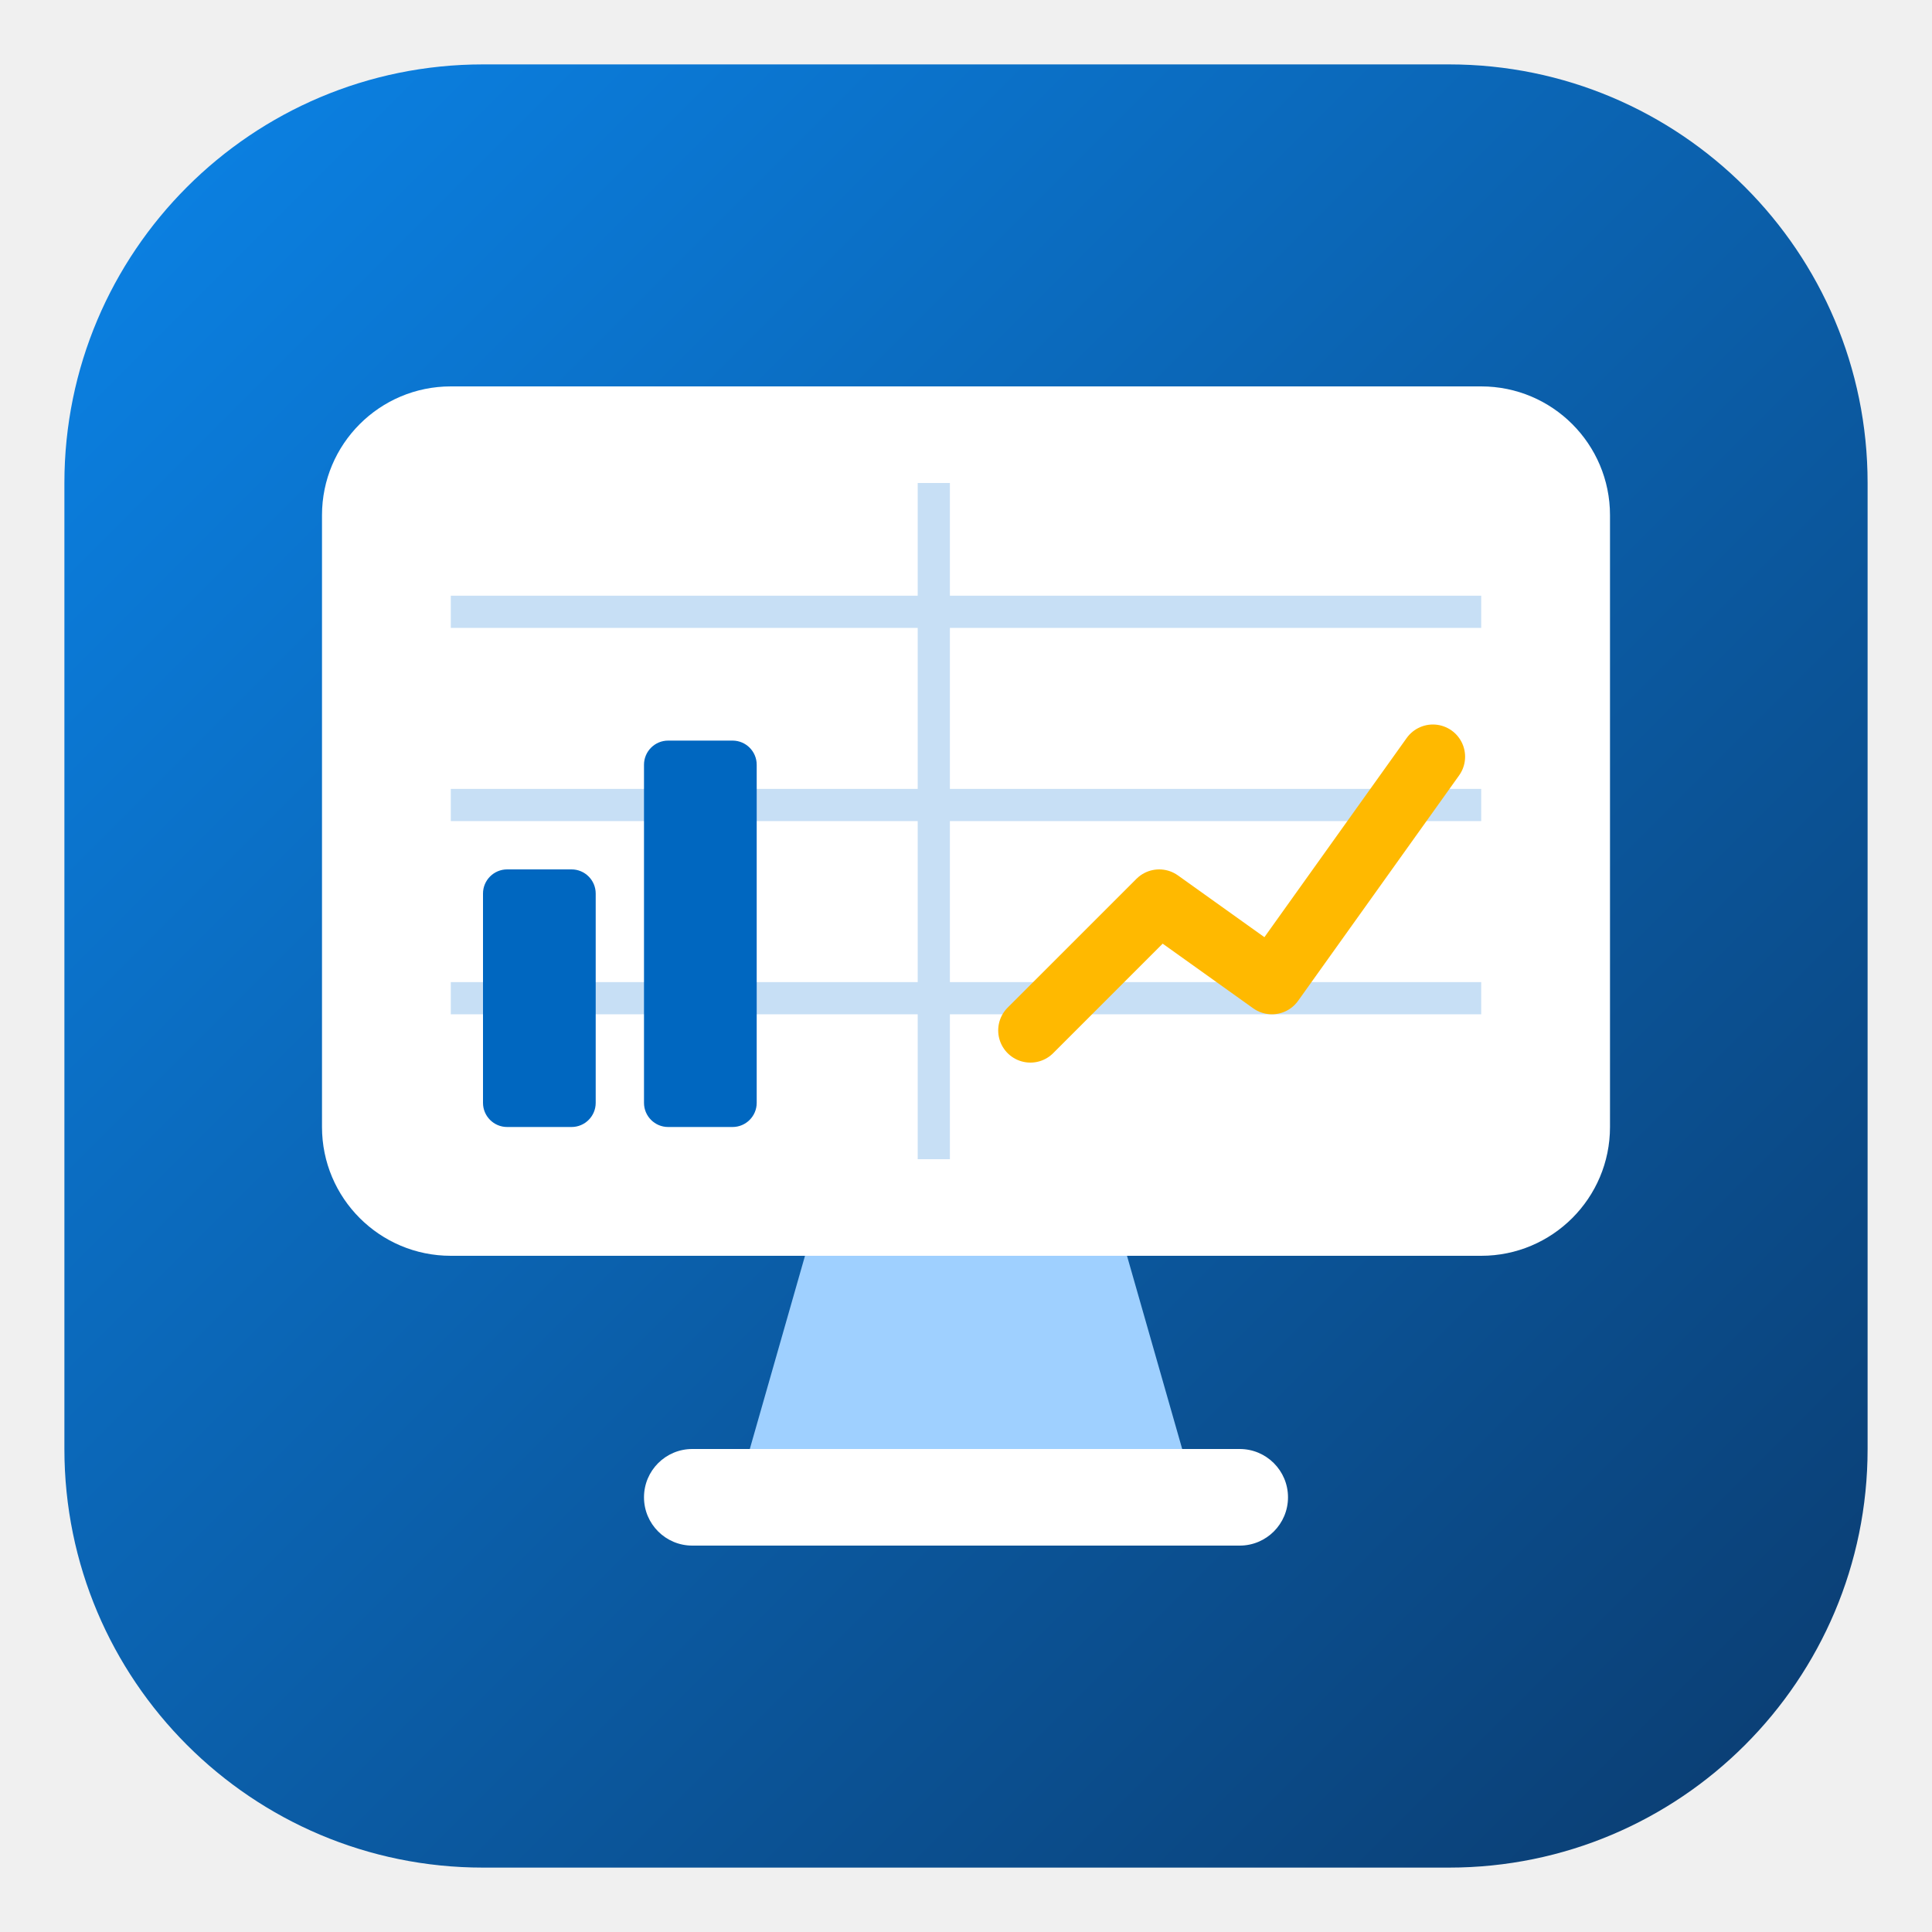
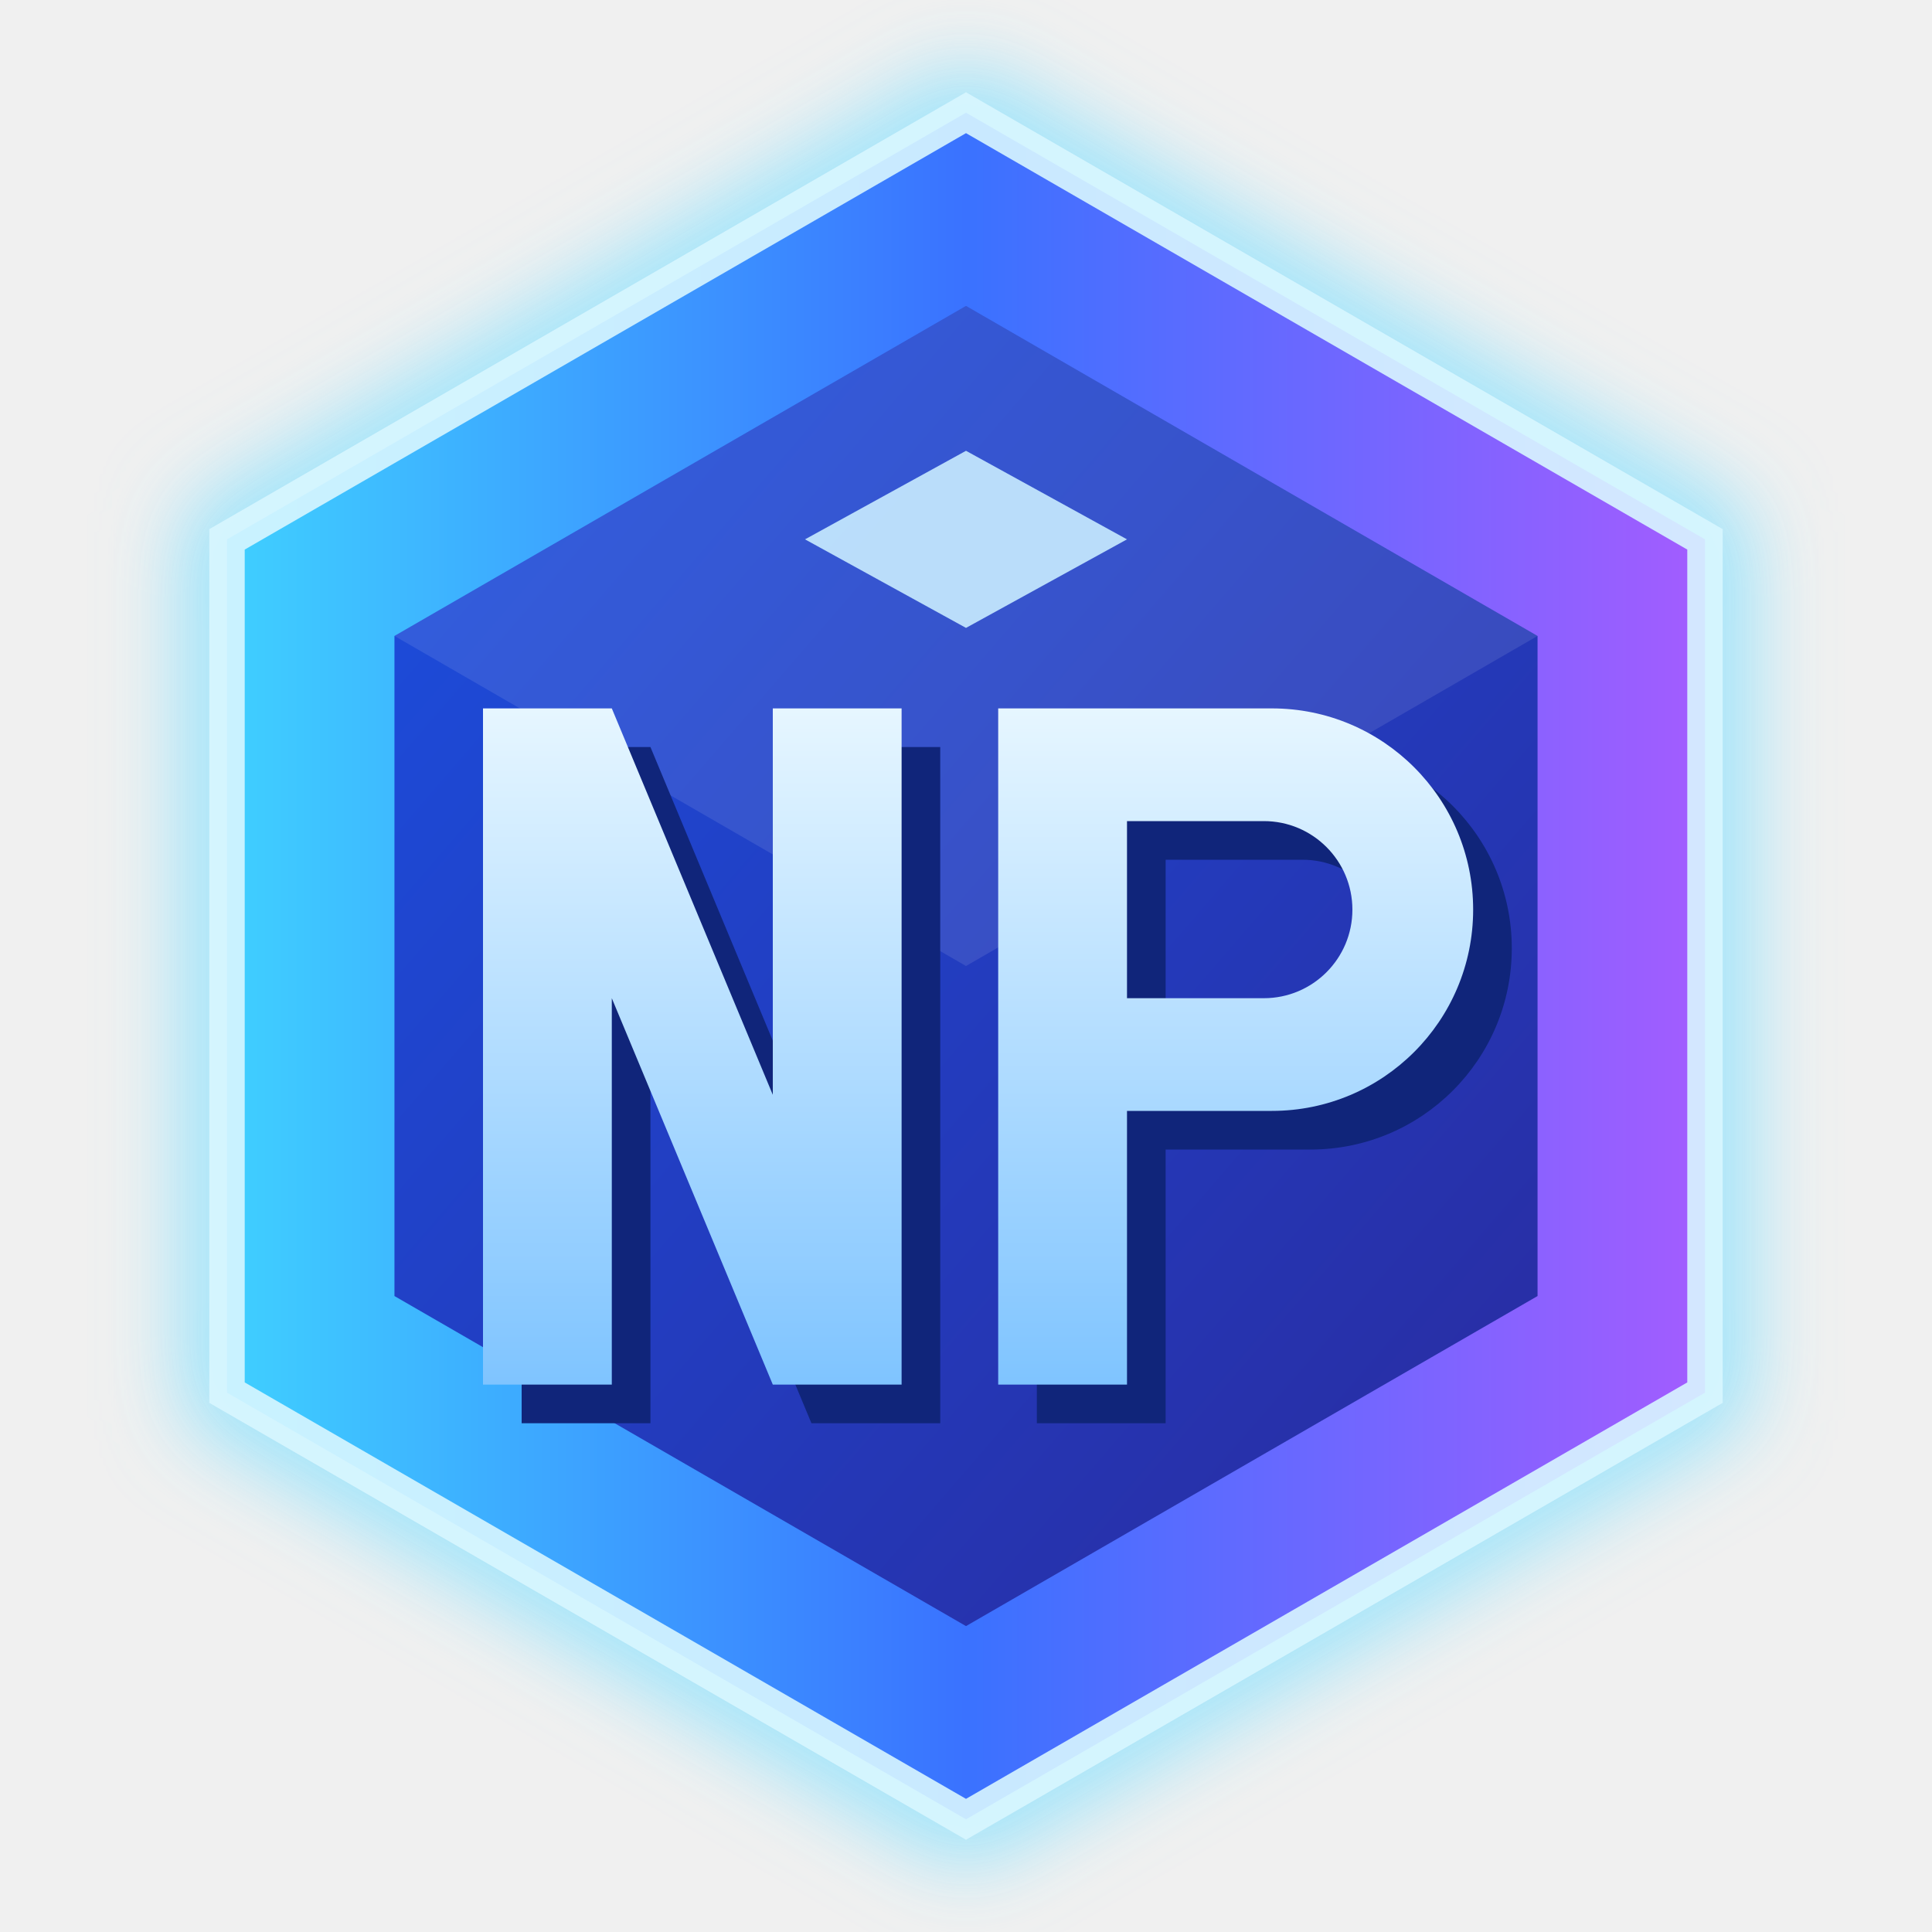
<svg xmlns="http://www.w3.org/2000/svg" viewBox="0 0 120 120">
  <defs>
-     <linearGradient id="nn" x1="0" y1="0" x2="1" y2="1">
-       <stop offset="0" stop-color="#0b84e8" />
-       <stop offset="1" stop-color="#0b3b6e" />
+     <linearGradient id="np-o" x1="0" y1="0" x2="1" y2="0">
+       <stop offset="0" stop-color="#3fd0ff" />
+       <stop offset=".5" stop-color="#3a72ff" />
+       <stop offset="1" stop-color="#a45cff" />
    </linearGradient>
+     <linearGradient id="np-i" x1="0" y1="0" x2="1" y2="1">
+       <stop offset="0" stop-color="#1b4fe0" />
+       <stop offset="1" stop-color="#2a2a9e" />
+     </linearGradient>
+     <linearGradient id="np-l" x1="0" y1="0" x2="0" y2="1">
+       <stop offset="0" stop-color="#e6f6ff" />
+       <stop offset="1" stop-color="#7fc4ff" />
+     </linearGradient>
+     <filter id="np-g" x="-20%" y="-20%" width="140%" height="140%">
+       <feGaussianBlur stdDeviation="2.6" />
+     </filter>
  </defs>
-   <rect x="4" y="4" width="112" height="112" rx="26" fill="url(#nn)" />
-   <rect x="20" y="24" width="80" height="54" rx="8" fill="#fff" />
-   <path d="M50 78 l-4 14 h28 l-4 -14z" fill="#9fd0ff" />
-   <rect x="40" y="90" width="40" height="6" rx="3" fill="#fff" />
-   <g stroke="#c7dff5" stroke-width="2">
-     <path d="M28 38h64M28 50h64M28 62h64" />
-     <path d="M58 30v42" />
+   <path d="M60 7 105.9 33.5v53L60 113 14.1 86.5v-53z" fill="none" stroke="#7fe0ff" stroke-width="5" filter="url(#np-g)" opacity=".85" />
+   <path d="M60 7 105.9 33.5v53L60 113 14.1 86.5v-53z" fill="url(#np-o)" />
+   <path d="M60 7 105.9 33.5v53L60 113 14.1 86.5v-53z" fill="none" stroke="#d8f6ff" stroke-width="2.2" stroke-opacity=".9" />
+   <path d="M60 19 95.5 39.5v41L60 101 24.5 80.5v-41z" fill="url(#np-i)" />
+   <path d="M60 19 95.5 39.5 60 60 24.5 39.5z" fill="#ffffff" fill-opacity=".10" />
+   <g fill="#10257a" transform="translate(2.4 2.4)">
+     <path d="M30 86V44h8l10 24V44h8v42h-8L38 62v24z" />
+     <path fill-rule="evenodd" d="M62 86V44h17a12.5 12.5 0 0 1 0 25H70v17zm8-35v11h8.5a5.5 5.5 0 0 0 0-11z" />
  </g>
-   <rect x="30" y="54" width="7" height="16" rx="1.5" fill="#0067c0" />
-   <rect x="40" y="46" width="7" height="24" rx="1.5" fill="#0067c0" />
-   <path d="M64 64 l8 -8 l7 5 l10 -14" fill="none" stroke="#ffb900" stroke-width="4" stroke-linecap="round" stroke-linejoin="round" />
+   <g fill="url(#np-l)">
+     <path d="M30 86V44h8l10 24V44h8v42h-8L38 62v24z" />
+     <path fill-rule="evenodd" d="M62 86V44h17a12.5 12.5 0 0 1 0 25H70v17zm8-35v11h8.5a5.5 5.5 0 0 0 0-11z" />
+   </g>
+   <path d="M50 33.5 60 28l10 5.5-10 5.5z" fill="#c9ecff" fill-opacity=".9" />
</svg>
